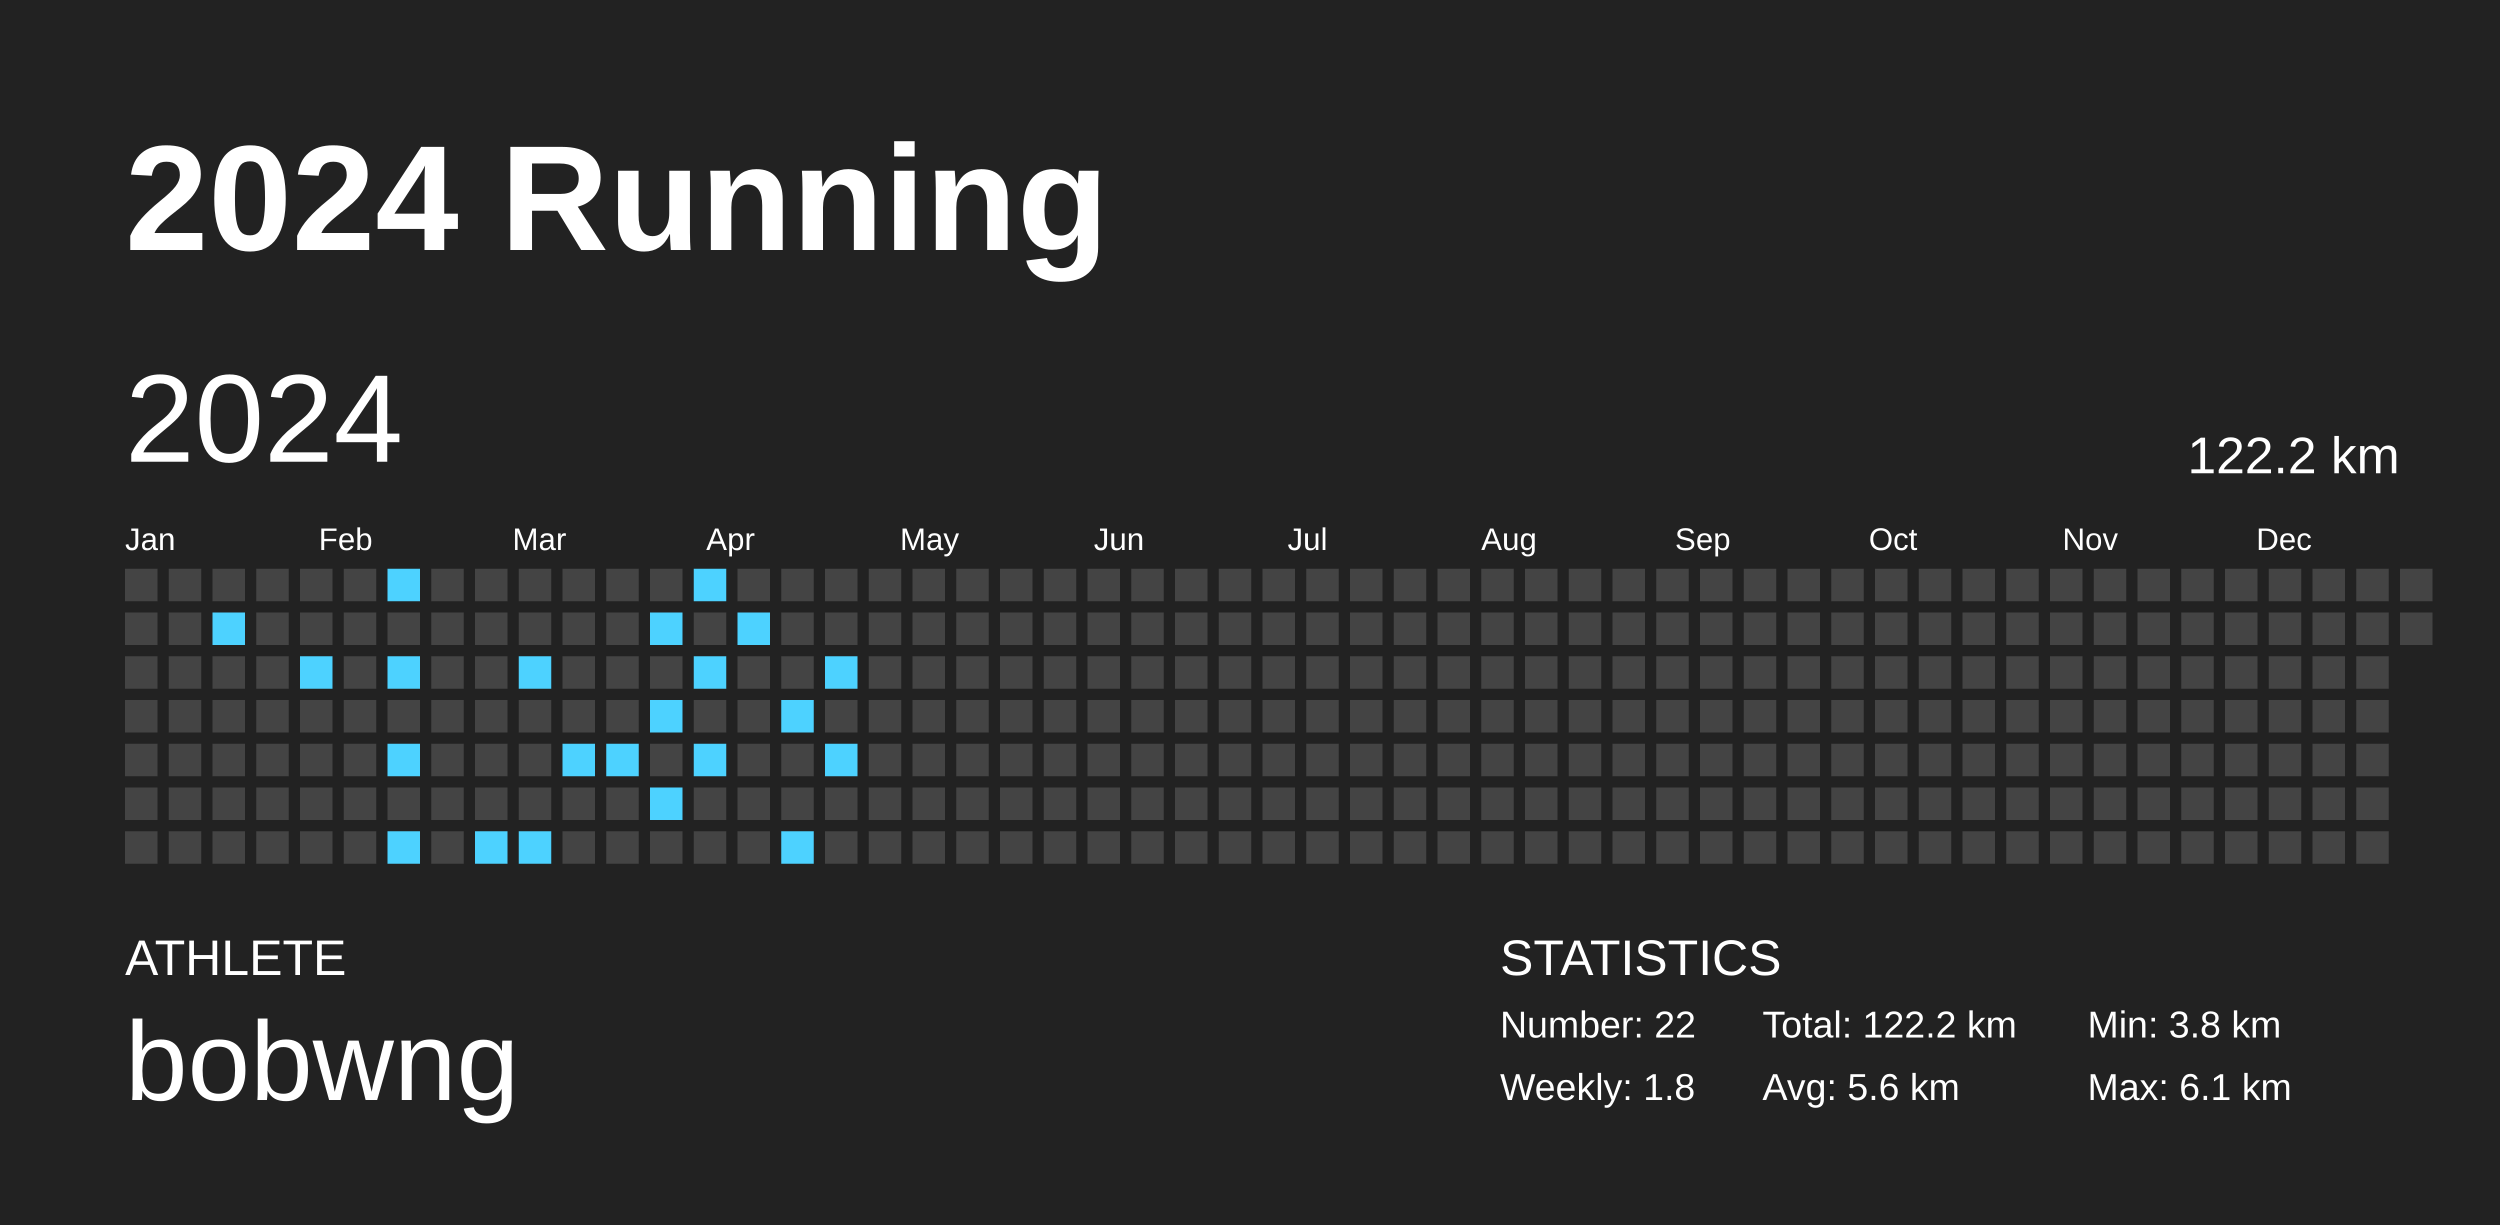
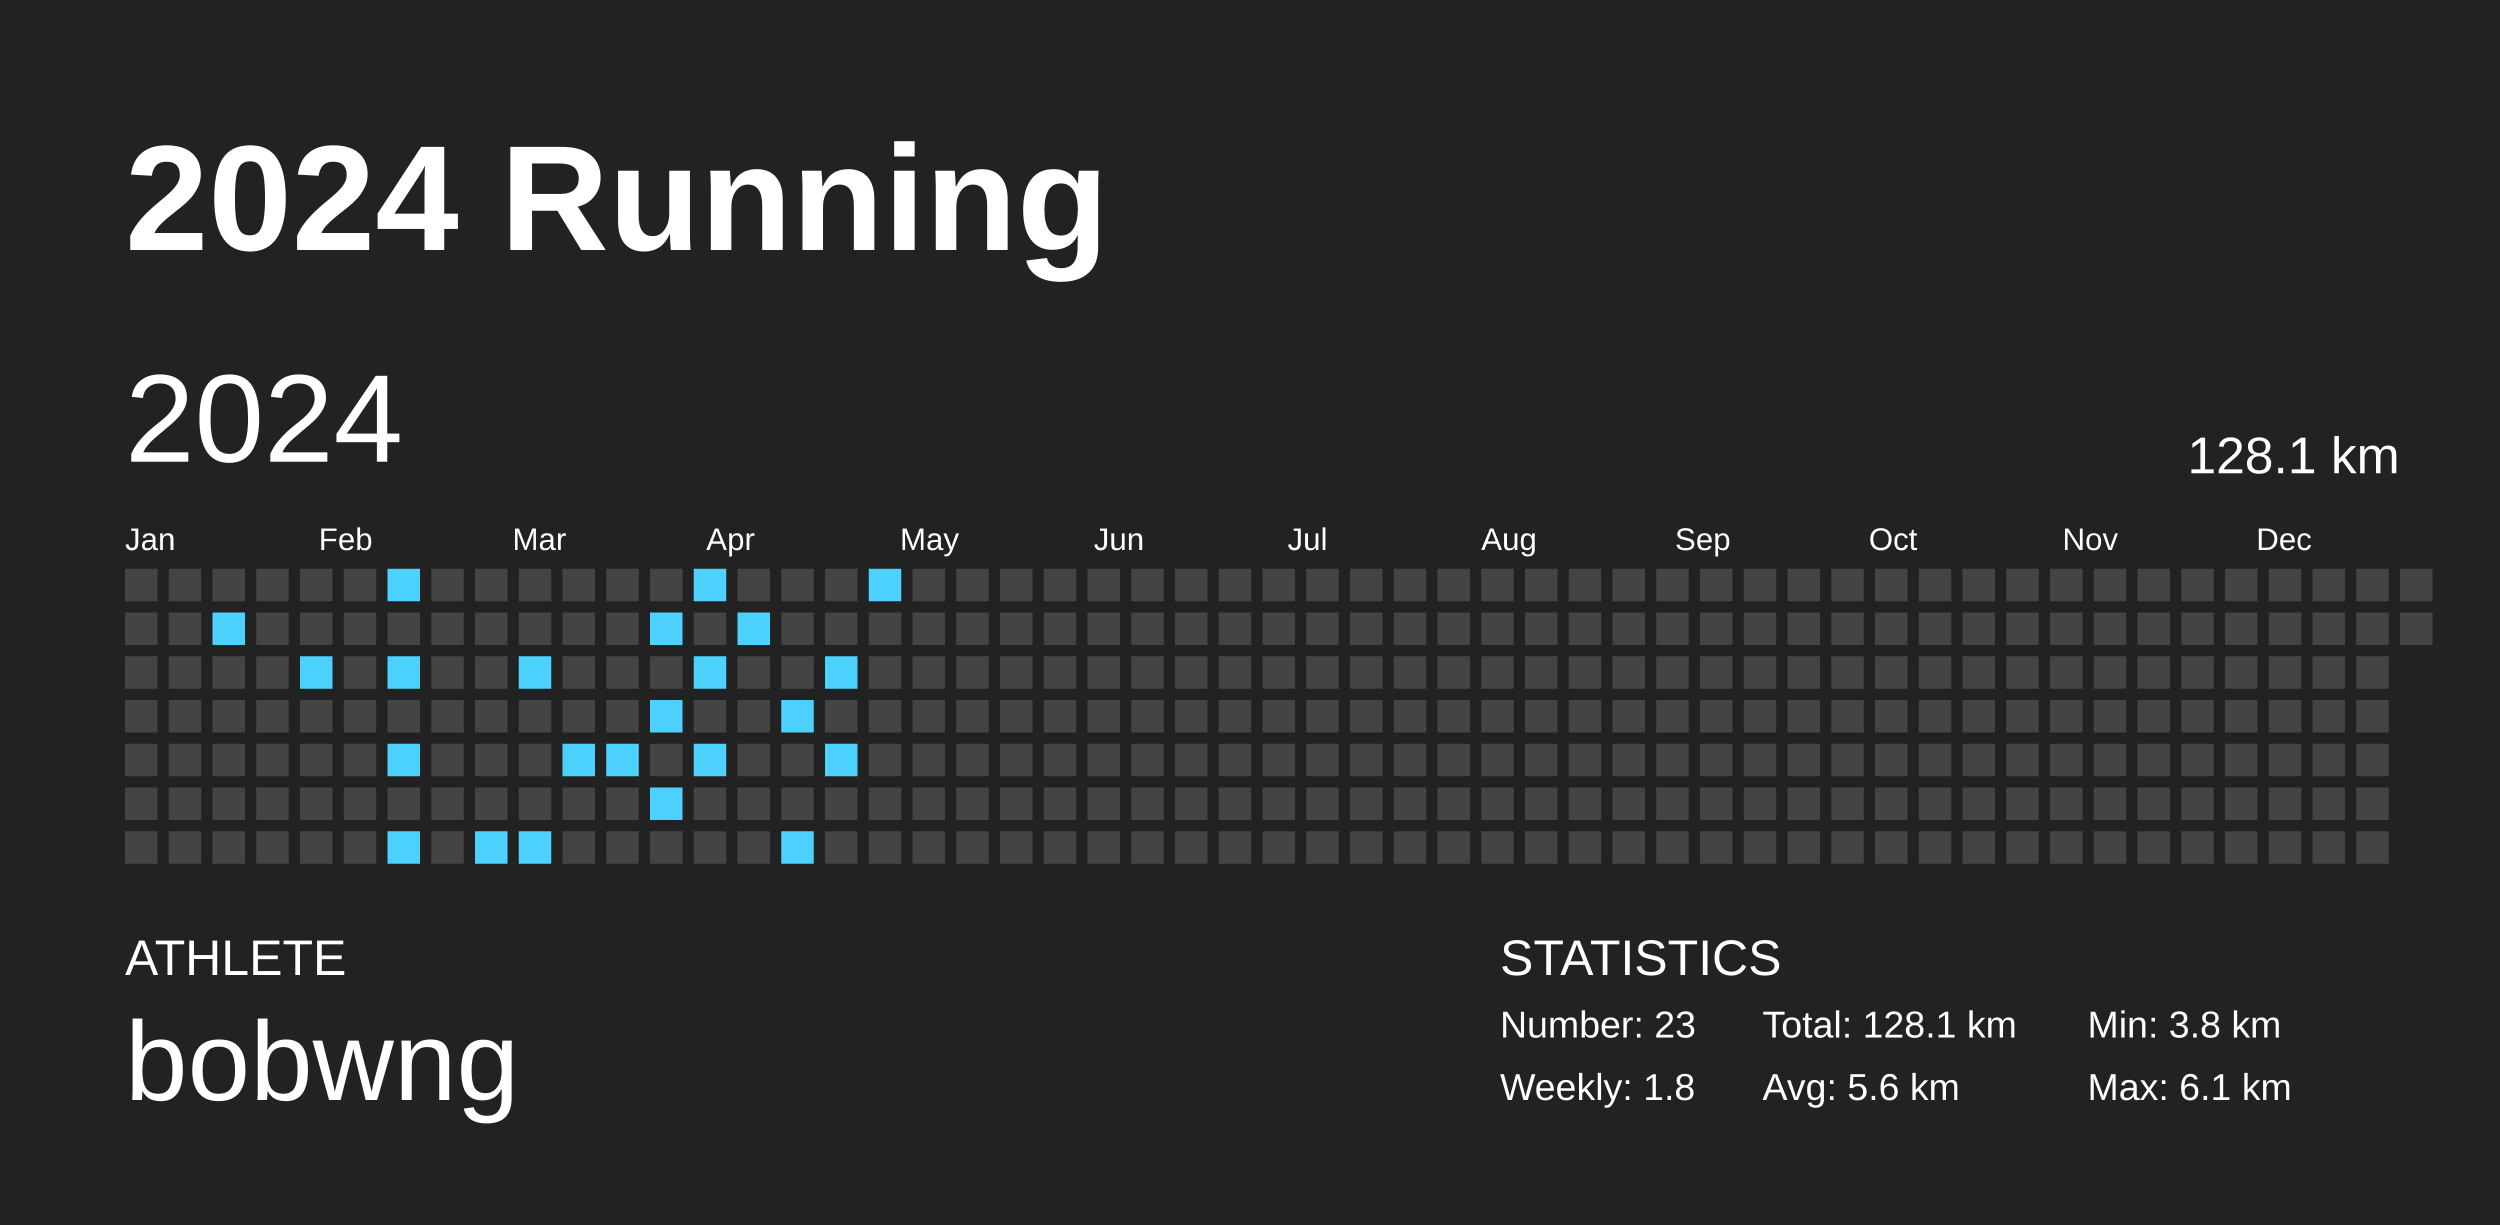
<svg xmlns="http://www.w3.org/2000/svg" baseProfile="full" height="98mm" version="1.1" viewBox="0,0,200,98" width="200mm">
  <defs />
  <rect fill="#222222" height="98" width="200" x="0" y="0" />
  <text fill="#FFFFFF" style="font-size:12px; font-family:Arial; font-weight:bold;" x="10" y="20">2024 Running</text>
  <text fill="#FFFFFF" style="font-size:4px; font-family:Arial" x="10" y="78">ATHLETE</text>
  <text fill="#FFFFFF" style="font-size:9px; font-family:Arial" x="10" y="88">bobwng</text>
  <text fill="#FFFFFF" style="font-size:4px; font-family:Arial" x="120" y="78">STATISTICS</text>
-   <text fill="#FFFFFF" style="font-size:3px; font-family:Arial" x="120" y="83">Number: 22</text>
+   <text fill="#FFFFFF" style="font-size:3px; font-family:Arial" x="120" y="83">Number: 23</text>
  <text fill="#FFFFFF" style="font-size:3px; font-family:Arial" x="120" y="88">Weekly: 1.8</text>
-   <text fill="#FFFFFF" style="font-size:3px; font-family:Arial" x="141" y="83">Total: 122.2 km</text>
+   <text fill="#FFFFFF" style="font-size:3px; font-family:Arial" x="141" y="83">Total: 128.1 km</text>
  <text fill="#FFFFFF" style="font-size:3px; font-family:Arial" x="141" y="88">Avg: 5.6 km</text>
  <text fill="#FFFFFF" style="font-size:3px; font-family:Arial" x="167" y="83">Min: 3.8 km</text>
  <text fill="#FFFFFF" style="font-size:3px; font-family:Arial" x="167" y="88">Max: 6.1 km</text>
  <text dominant-baseline="hanging" fill="#FFFFFF" style="font-size:10.0px; font-family:Arial;" x="10" y="30">2024</text>
-   <text dominant-baseline="hanging" fill="#FFFFFF" style="font-size:4.125px; font-family:Arial;" x="175" y="35">122.2 km</text>
+   <text dominant-baseline="hanging" fill="#FFFFFF" style="font-size:4.125px; font-family:Arial;" x="175" y="35">128.1 km</text>
  <text fill="#FFFFFF" style="font-size:2.5px; font-family:Arial" x="10.0" y="44">Jan</text>
  <text fill="#FFFFFF" style="font-size:2.5px; font-family:Arial" x="25.5" y="44">Feb</text>
  <text fill="#FFFFFF" style="font-size:2.5px; font-family:Arial" x="41.0" y="44">Mar</text>
  <text fill="#FFFFFF" style="font-size:2.5px; font-family:Arial" x="56.5" y="44">Apr</text>
  <text fill="#FFFFFF" style="font-size:2.5px; font-family:Arial" x="72.0" y="44">May</text>
  <text fill="#FFFFFF" style="font-size:2.5px; font-family:Arial" x="87.5" y="44">Jun</text>
  <text fill="#FFFFFF" style="font-size:2.5px; font-family:Arial" x="103.0" y="44">Jul</text>
  <text fill="#FFFFFF" style="font-size:2.5px; font-family:Arial" x="118.5" y="44">Aug</text>
  <text fill="#FFFFFF" style="font-size:2.5px; font-family:Arial" x="134.0" y="44">Sep</text>
  <text fill="#FFFFFF" style="font-size:2.5px; font-family:Arial" x="149.5" y="44">Oct</text>
  <text fill="#FFFFFF" style="font-size:2.5px; font-family:Arial" x="165.0" y="44">Nov</text>
  <text fill="#FFFFFF" style="font-size:2.5px; font-family:Arial" x="180.5" y="44">Dec</text>
  <rect fill="#444444" height="2.6" width="2.6" x="10.0" y="45.5" />
  <rect fill="#444444" height="2.6" width="2.6" x="10.0" y="49.0" />
  <rect fill="#444444" height="2.6" width="2.6" x="10.0" y="52.5" />
  <rect fill="#444444" height="2.6" width="2.6" x="10.0" y="56.0" />
  <rect fill="#444444" height="2.6" width="2.6" x="10.0" y="59.5" />
  <rect fill="#444444" height="2.6" width="2.6" x="10.0" y="63.0" />
  <rect fill="#444444" height="2.6" width="2.6" x="10.0" y="66.5" />
  <rect fill="#444444" height="2.6" width="2.6" x="13.5" y="45.5" />
  <rect fill="#444444" height="2.6" width="2.6" x="13.5" y="49.0" />
  <rect fill="#444444" height="2.6" width="2.6" x="13.5" y="52.5" />
  <rect fill="#444444" height="2.6" width="2.6" x="13.5" y="56.0" />
  <rect fill="#444444" height="2.6" width="2.6" x="13.5" y="59.5" />
  <rect fill="#444444" height="2.6" width="2.6" x="13.5" y="63.0" />
  <rect fill="#444444" height="2.6" width="2.6" x="13.5" y="66.5" />
  <rect fill="#444444" height="2.6" width="2.6" x="17.0" y="45.5" />
  <rect fill="#4dd2ff" height="2.6" width="2.6" x="17.0" y="49.0" />
  <rect fill="#444444" height="2.6" width="2.6" x="17.0" y="52.5" />
  <rect fill="#444444" height="2.6" width="2.6" x="17.0" y="56.0" />
  <rect fill="#444444" height="2.6" width="2.6" x="17.0" y="59.5" />
  <rect fill="#444444" height="2.6" width="2.6" x="17.0" y="63.0" />
  <rect fill="#444444" height="2.6" width="2.6" x="17.0" y="66.5" />
  <rect fill="#444444" height="2.6" width="2.6" x="20.5" y="45.5" />
  <rect fill="#444444" height="2.6" width="2.6" x="20.5" y="49.0" />
  <rect fill="#444444" height="2.6" width="2.6" x="20.5" y="52.5" />
  <rect fill="#444444" height="2.6" width="2.6" x="20.5" y="56.0" />
  <rect fill="#444444" height="2.6" width="2.6" x="20.5" y="59.5" />
  <rect fill="#444444" height="2.6" width="2.6" x="20.5" y="63.0" />
  <rect fill="#444444" height="2.6" width="2.6" x="20.5" y="66.5" />
  <rect fill="#444444" height="2.6" width="2.6" x="24.0" y="45.5" />
  <rect fill="#444444" height="2.6" width="2.6" x="24.0" y="49.0" />
  <rect fill="#4dd2ff" height="2.6" width="2.6" x="24.0" y="52.5" />
  <rect fill="#444444" height="2.6" width="2.6" x="24.0" y="56.0" />
  <rect fill="#444444" height="2.6" width="2.6" x="24.0" y="59.5" />
  <rect fill="#444444" height="2.6" width="2.6" x="24.0" y="63.0" />
  <rect fill="#444444" height="2.6" width="2.6" x="24.0" y="66.5" />
  <rect fill="#444444" height="2.6" width="2.6" x="27.5" y="45.5" />
  <rect fill="#444444" height="2.6" width="2.6" x="27.5" y="49.0" />
  <rect fill="#444444" height="2.6" width="2.6" x="27.5" y="52.5" />
  <rect fill="#444444" height="2.6" width="2.6" x="27.5" y="56.0" />
  <rect fill="#444444" height="2.6" width="2.6" x="27.5" y="59.5" />
  <rect fill="#444444" height="2.6" width="2.6" x="27.5" y="63.0" />
  <rect fill="#444444" height="2.6" width="2.6" x="27.5" y="66.5" />
  <rect fill="#4dd2ff" height="2.6" width="2.6" x="31.0" y="45.5" />
  <rect fill="#444444" height="2.6" width="2.6" x="31.0" y="49.0" />
  <rect fill="#4dd2ff" height="2.6" width="2.6" x="31.0" y="52.5" />
  <rect fill="#444444" height="2.6" width="2.6" x="31.0" y="56.0" />
  <rect fill="#4dd2ff" height="2.6" width="2.6" x="31.0" y="59.5" />
  <rect fill="#444444" height="2.6" width="2.6" x="31.0" y="63.0" />
  <rect fill="#4dd2ff" height="2.6" width="2.6" x="31.0" y="66.5" />
  <rect fill="#444444" height="2.6" width="2.6" x="34.5" y="45.5" />
  <rect fill="#444444" height="2.6" width="2.6" x="34.5" y="49.0" />
  <rect fill="#444444" height="2.6" width="2.6" x="34.5" y="52.5" />
  <rect fill="#444444" height="2.6" width="2.6" x="34.5" y="56.0" />
  <rect fill="#444444" height="2.6" width="2.6" x="34.5" y="59.5" />
  <rect fill="#444444" height="2.6" width="2.6" x="34.5" y="63.0" />
  <rect fill="#444444" height="2.6" width="2.6" x="34.5" y="66.5" />
  <rect fill="#444444" height="2.6" width="2.6" x="38.0" y="45.5" />
  <rect fill="#444444" height="2.6" width="2.6" x="38.0" y="49.0" />
  <rect fill="#444444" height="2.6" width="2.6" x="38.0" y="52.5" />
  <rect fill="#444444" height="2.6" width="2.6" x="38.0" y="56.0" />
  <rect fill="#444444" height="2.6" width="2.6" x="38.0" y="59.5" />
  <rect fill="#444444" height="2.6" width="2.6" x="38.0" y="63.0" />
  <rect fill="#4dd2ff" height="2.6" width="2.6" x="38.0" y="66.5" />
  <rect fill="#444444" height="2.6" width="2.6" x="41.5" y="45.5" />
  <rect fill="#444444" height="2.6" width="2.6" x="41.5" y="49.0" />
  <rect fill="#4dd2ff" height="2.6" width="2.6" x="41.5" y="52.5" />
  <rect fill="#444444" height="2.6" width="2.6" x="41.5" y="56.0" />
  <rect fill="#444444" height="2.6" width="2.6" x="41.5" y="59.5" />
  <rect fill="#444444" height="2.6" width="2.6" x="41.5" y="63.0" />
  <rect fill="#4dd2ff" height="2.6" width="2.6" x="41.5" y="66.5" />
  <rect fill="#444444" height="2.6" width="2.6" x="45.0" y="45.5" />
  <rect fill="#444444" height="2.6" width="2.6" x="45.0" y="49.0" />
  <rect fill="#444444" height="2.6" width="2.6" x="45.0" y="52.5" />
  <rect fill="#444444" height="2.6" width="2.6" x="45.0" y="56.0" />
  <rect fill="#4dd2ff" height="2.6" width="2.6" x="45.0" y="59.5" />
  <rect fill="#444444" height="2.6" width="2.6" x="45.0" y="63.0" />
  <rect fill="#444444" height="2.6" width="2.6" x="45.0" y="66.5" />
  <rect fill="#444444" height="2.6" width="2.6" x="48.5" y="45.5" />
  <rect fill="#444444" height="2.6" width="2.6" x="48.5" y="49.0" />
  <rect fill="#444444" height="2.6" width="2.6" x="48.5" y="52.5" />
  <rect fill="#444444" height="2.6" width="2.6" x="48.5" y="56.0" />
  <rect fill="#4dd2ff" height="2.6" width="2.6" x="48.5" y="59.5" />
  <rect fill="#444444" height="2.6" width="2.6" x="48.5" y="63.0" />
  <rect fill="#444444" height="2.6" width="2.6" x="48.5" y="66.5" />
  <rect fill="#444444" height="2.6" width="2.6" x="52.0" y="45.5" />
  <rect fill="#4dd2ff" height="2.6" width="2.6" x="52.0" y="49.0" />
  <rect fill="#444444" height="2.6" width="2.6" x="52.0" y="52.5" />
  <rect fill="#4dd2ff" height="2.6" width="2.6" x="52.0" y="56.0" />
  <rect fill="#444444" height="2.6" width="2.6" x="52.0" y="59.5" />
  <rect fill="#4dd2ff" height="2.6" width="2.6" x="52.0" y="63.0" />
  <rect fill="#444444" height="2.6" width="2.6" x="52.0" y="66.5" />
  <rect fill="#4dd2ff" height="2.6" width="2.6" x="55.5" y="45.5" />
  <rect fill="#444444" height="2.6" width="2.6" x="55.5" y="49.0" />
  <rect fill="#4dd2ff" height="2.6" width="2.6" x="55.5" y="52.5" />
  <rect fill="#444444" height="2.6" width="2.6" x="55.5" y="56.0" />
  <rect fill="#4dd2ff" height="2.6" width="2.6" x="55.5" y="59.5" />
  <rect fill="#444444" height="2.6" width="2.6" x="55.5" y="63.0" />
  <rect fill="#444444" height="2.6" width="2.6" x="55.5" y="66.5" />
  <rect fill="#444444" height="2.6" width="2.6" x="59.0" y="45.5" />
  <rect fill="#4dd2ff" height="2.6" width="2.6" x="59.0" y="49.0" />
  <rect fill="#444444" height="2.6" width="2.6" x="59.0" y="52.5" />
  <rect fill="#444444" height="2.6" width="2.6" x="59.0" y="56.0" />
  <rect fill="#444444" height="2.6" width="2.6" x="59.0" y="59.5" />
  <rect fill="#444444" height="2.6" width="2.6" x="59.0" y="63.0" />
  <rect fill="#444444" height="2.6" width="2.6" x="59.0" y="66.5" />
  <rect fill="#444444" height="2.6" width="2.6" x="62.5" y="45.5" />
  <rect fill="#444444" height="2.6" width="2.6" x="62.5" y="49.0" />
  <rect fill="#444444" height="2.6" width="2.6" x="62.5" y="52.5" />
  <rect fill="#4dd2ff" height="2.6" width="2.6" x="62.5" y="56.0" />
  <rect fill="#444444" height="2.6" width="2.6" x="62.5" y="59.5" />
  <rect fill="#444444" height="2.6" width="2.6" x="62.5" y="63.0" />
  <rect fill="#4dd2ff" height="2.6" width="2.6" x="62.5" y="66.5" />
  <rect fill="#444444" height="2.6" width="2.6" x="66.0" y="45.5" />
  <rect fill="#444444" height="2.6" width="2.6" x="66.0" y="49.0" />
  <rect fill="#4dd2ff" height="2.6" width="2.6" x="66.0" y="52.5" />
  <rect fill="#444444" height="2.6" width="2.6" x="66.0" y="56.0" />
  <rect fill="#4dd2ff" height="2.6" width="2.6" x="66.0" y="59.5" />
  <rect fill="#444444" height="2.6" width="2.6" x="66.0" y="63.0" />
  <rect fill="#444444" height="2.6" width="2.6" x="66.0" y="66.5" />
-   <rect fill="#444444" height="2.6" width="2.6" x="69.5" y="45.5" />
+   <rect fill="#4dd2ff" height="2.6" width="2.6" x="69.5" y="45.5" />
  <rect fill="#444444" height="2.6" width="2.6" x="69.5" y="49.0" />
  <rect fill="#444444" height="2.6" width="2.6" x="69.5" y="52.5" />
  <rect fill="#444444" height="2.6" width="2.6" x="69.5" y="56.0" />
  <rect fill="#444444" height="2.6" width="2.6" x="69.5" y="59.5" />
  <rect fill="#444444" height="2.6" width="2.6" x="69.5" y="63.0" />
  <rect fill="#444444" height="2.6" width="2.6" x="69.5" y="66.5" />
  <rect fill="#444444" height="2.6" width="2.6" x="73.0" y="45.5" />
  <rect fill="#444444" height="2.6" width="2.6" x="73.0" y="49.0" />
  <rect fill="#444444" height="2.6" width="2.6" x="73.0" y="52.5" />
  <rect fill="#444444" height="2.6" width="2.6" x="73.0" y="56.0" />
  <rect fill="#444444" height="2.6" width="2.6" x="73.0" y="59.5" />
  <rect fill="#444444" height="2.6" width="2.6" x="73.0" y="63.0" />
  <rect fill="#444444" height="2.6" width="2.6" x="73.0" y="66.5" />
  <rect fill="#444444" height="2.6" width="2.6" x="76.5" y="45.5" />
  <rect fill="#444444" height="2.6" width="2.6" x="76.5" y="49.0" />
  <rect fill="#444444" height="2.6" width="2.6" x="76.5" y="52.5" />
  <rect fill="#444444" height="2.6" width="2.6" x="76.5" y="56.0" />
  <rect fill="#444444" height="2.6" width="2.6" x="76.5" y="59.5" />
  <rect fill="#444444" height="2.6" width="2.6" x="76.5" y="63.0" />
  <rect fill="#444444" height="2.6" width="2.6" x="76.5" y="66.5" />
  <rect fill="#444444" height="2.6" width="2.6" x="80.0" y="45.5" />
  <rect fill="#444444" height="2.6" width="2.6" x="80.0" y="49.0" />
  <rect fill="#444444" height="2.6" width="2.6" x="80.0" y="52.5" />
  <rect fill="#444444" height="2.6" width="2.6" x="80.0" y="56.0" />
  <rect fill="#444444" height="2.6" width="2.6" x="80.0" y="59.5" />
  <rect fill="#444444" height="2.6" width="2.6" x="80.0" y="63.0" />
  <rect fill="#444444" height="2.6" width="2.6" x="80.0" y="66.5" />
  <rect fill="#444444" height="2.6" width="2.6" x="83.5" y="45.5" />
  <rect fill="#444444" height="2.6" width="2.6" x="83.5" y="49.0" />
  <rect fill="#444444" height="2.6" width="2.6" x="83.5" y="52.5" />
  <rect fill="#444444" height="2.6" width="2.6" x="83.5" y="56.0" />
  <rect fill="#444444" height="2.6" width="2.6" x="83.5" y="59.5" />
  <rect fill="#444444" height="2.6" width="2.6" x="83.5" y="63.0" />
  <rect fill="#444444" height="2.6" width="2.6" x="83.5" y="66.5" />
  <rect fill="#444444" height="2.6" width="2.6" x="87.0" y="45.5" />
  <rect fill="#444444" height="2.6" width="2.6" x="87.0" y="49.0" />
  <rect fill="#444444" height="2.6" width="2.6" x="87.0" y="52.5" />
  <rect fill="#444444" height="2.6" width="2.6" x="87.0" y="56.0" />
  <rect fill="#444444" height="2.6" width="2.6" x="87.0" y="59.5" />
  <rect fill="#444444" height="2.6" width="2.6" x="87.0" y="63.0" />
  <rect fill="#444444" height="2.6" width="2.6" x="87.0" y="66.5" />
  <rect fill="#444444" height="2.6" width="2.6" x="90.5" y="45.5" />
  <rect fill="#444444" height="2.6" width="2.6" x="90.5" y="49.0" />
  <rect fill="#444444" height="2.6" width="2.6" x="90.5" y="52.5" />
  <rect fill="#444444" height="2.6" width="2.6" x="90.5" y="56.0" />
  <rect fill="#444444" height="2.6" width="2.6" x="90.5" y="59.5" />
  <rect fill="#444444" height="2.6" width="2.6" x="90.5" y="63.0" />
  <rect fill="#444444" height="2.6" width="2.6" x="90.5" y="66.5" />
  <rect fill="#444444" height="2.6" width="2.6" x="94.0" y="45.5" />
  <rect fill="#444444" height="2.6" width="2.6" x="94.0" y="49.0" />
  <rect fill="#444444" height="2.6" width="2.6" x="94.0" y="52.5" />
  <rect fill="#444444" height="2.6" width="2.6" x="94.0" y="56.0" />
  <rect fill="#444444" height="2.6" width="2.6" x="94.0" y="59.5" />
  <rect fill="#444444" height="2.6" width="2.6" x="94.0" y="63.0" />
  <rect fill="#444444" height="2.6" width="2.6" x="94.0" y="66.5" />
  <rect fill="#444444" height="2.6" width="2.6" x="97.5" y="45.5" />
  <rect fill="#444444" height="2.6" width="2.6" x="97.5" y="49.0" />
  <rect fill="#444444" height="2.6" width="2.6" x="97.5" y="52.5" />
  <rect fill="#444444" height="2.6" width="2.6" x="97.5" y="56.0" />
  <rect fill="#444444" height="2.6" width="2.6" x="97.5" y="59.5" />
  <rect fill="#444444" height="2.6" width="2.6" x="97.5" y="63.0" />
  <rect fill="#444444" height="2.6" width="2.6" x="97.5" y="66.5" />
  <rect fill="#444444" height="2.6" width="2.6" x="101.0" y="45.5" />
  <rect fill="#444444" height="2.6" width="2.6" x="101.0" y="49.0" />
  <rect fill="#444444" height="2.6" width="2.6" x="101.0" y="52.5" />
  <rect fill="#444444" height="2.6" width="2.6" x="101.0" y="56.0" />
  <rect fill="#444444" height="2.6" width="2.6" x="101.0" y="59.5" />
  <rect fill="#444444" height="2.6" width="2.6" x="101.0" y="63.0" />
  <rect fill="#444444" height="2.6" width="2.6" x="101.0" y="66.5" />
  <rect fill="#444444" height="2.6" width="2.6" x="104.5" y="45.5" />
  <rect fill="#444444" height="2.6" width="2.6" x="104.5" y="49.0" />
  <rect fill="#444444" height="2.6" width="2.6" x="104.5" y="52.5" />
  <rect fill="#444444" height="2.6" width="2.6" x="104.5" y="56.0" />
  <rect fill="#444444" height="2.6" width="2.6" x="104.5" y="59.5" />
  <rect fill="#444444" height="2.6" width="2.6" x="104.5" y="63.0" />
  <rect fill="#444444" height="2.6" width="2.6" x="104.5" y="66.5" />
  <rect fill="#444444" height="2.6" width="2.6" x="108.0" y="45.5" />
  <rect fill="#444444" height="2.6" width="2.6" x="108.0" y="49.0" />
  <rect fill="#444444" height="2.6" width="2.6" x="108.0" y="52.5" />
  <rect fill="#444444" height="2.6" width="2.6" x="108.0" y="56.0" />
  <rect fill="#444444" height="2.6" width="2.6" x="108.0" y="59.5" />
  <rect fill="#444444" height="2.6" width="2.6" x="108.0" y="63.0" />
  <rect fill="#444444" height="2.6" width="2.6" x="108.0" y="66.5" />
  <rect fill="#444444" height="2.6" width="2.6" x="111.5" y="45.5" />
  <rect fill="#444444" height="2.6" width="2.6" x="111.5" y="49.0" />
  <rect fill="#444444" height="2.6" width="2.6" x="111.5" y="52.5" />
  <rect fill="#444444" height="2.6" width="2.6" x="111.5" y="56.0" />
  <rect fill="#444444" height="2.6" width="2.6" x="111.5" y="59.5" />
  <rect fill="#444444" height="2.6" width="2.6" x="111.5" y="63.0" />
  <rect fill="#444444" height="2.6" width="2.6" x="111.5" y="66.5" />
  <rect fill="#444444" height="2.6" width="2.6" x="115.0" y="45.5" />
  <rect fill="#444444" height="2.6" width="2.6" x="115.0" y="49.0" />
  <rect fill="#444444" height="2.6" width="2.6" x="115.0" y="52.5" />
  <rect fill="#444444" height="2.6" width="2.6" x="115.0" y="56.0" />
  <rect fill="#444444" height="2.6" width="2.6" x="115.0" y="59.5" />
  <rect fill="#444444" height="2.6" width="2.6" x="115.0" y="63.0" />
  <rect fill="#444444" height="2.6" width="2.6" x="115.0" y="66.5" />
  <rect fill="#444444" height="2.6" width="2.6" x="118.5" y="45.5" />
  <rect fill="#444444" height="2.6" width="2.6" x="118.5" y="49.0" />
  <rect fill="#444444" height="2.6" width="2.6" x="118.5" y="52.5" />
  <rect fill="#444444" height="2.6" width="2.6" x="118.5" y="56.0" />
  <rect fill="#444444" height="2.6" width="2.6" x="118.5" y="59.5" />
  <rect fill="#444444" height="2.6" width="2.6" x="118.5" y="63.0" />
  <rect fill="#444444" height="2.6" width="2.6" x="118.5" y="66.5" />
  <rect fill="#444444" height="2.6" width="2.6" x="122.0" y="45.5" />
  <rect fill="#444444" height="2.6" width="2.6" x="122.0" y="49.0" />
  <rect fill="#444444" height="2.6" width="2.6" x="122.0" y="52.5" />
  <rect fill="#444444" height="2.6" width="2.6" x="122.0" y="56.0" />
  <rect fill="#444444" height="2.6" width="2.6" x="122.0" y="59.5" />
  <rect fill="#444444" height="2.6" width="2.6" x="122.0" y="63.0" />
  <rect fill="#444444" height="2.6" width="2.6" x="122.0" y="66.5" />
  <rect fill="#444444" height="2.6" width="2.6" x="125.5" y="45.5" />
  <rect fill="#444444" height="2.6" width="2.6" x="125.5" y="49.0" />
  <rect fill="#444444" height="2.6" width="2.6" x="125.5" y="52.5" />
  <rect fill="#444444" height="2.6" width="2.6" x="125.5" y="56.0" />
  <rect fill="#444444" height="2.6" width="2.6" x="125.5" y="59.5" />
  <rect fill="#444444" height="2.6" width="2.6" x="125.5" y="63.0" />
  <rect fill="#444444" height="2.6" width="2.6" x="125.5" y="66.5" />
  <rect fill="#444444" height="2.6" width="2.6" x="129.0" y="45.5" />
  <rect fill="#444444" height="2.6" width="2.6" x="129.0" y="49.0" />
  <rect fill="#444444" height="2.6" width="2.6" x="129.0" y="52.5" />
  <rect fill="#444444" height="2.6" width="2.6" x="129.0" y="56.0" />
  <rect fill="#444444" height="2.6" width="2.6" x="129.0" y="59.5" />
  <rect fill="#444444" height="2.6" width="2.6" x="129.0" y="63.0" />
  <rect fill="#444444" height="2.6" width="2.6" x="129.0" y="66.5" />
  <rect fill="#444444" height="2.6" width="2.6" x="132.5" y="45.5" />
  <rect fill="#444444" height="2.6" width="2.6" x="132.5" y="49.0" />
  <rect fill="#444444" height="2.6" width="2.6" x="132.5" y="52.5" />
  <rect fill="#444444" height="2.6" width="2.6" x="132.5" y="56.0" />
  <rect fill="#444444" height="2.6" width="2.6" x="132.5" y="59.5" />
  <rect fill="#444444" height="2.6" width="2.6" x="132.5" y="63.0" />
  <rect fill="#444444" height="2.6" width="2.6" x="132.5" y="66.5" />
  <rect fill="#444444" height="2.6" width="2.6" x="136.0" y="45.5" />
  <rect fill="#444444" height="2.6" width="2.6" x="136.0" y="49.0" />
  <rect fill="#444444" height="2.6" width="2.6" x="136.0" y="52.5" />
  <rect fill="#444444" height="2.6" width="2.6" x="136.0" y="56.0" />
  <rect fill="#444444" height="2.6" width="2.6" x="136.0" y="59.5" />
  <rect fill="#444444" height="2.6" width="2.6" x="136.0" y="63.0" />
  <rect fill="#444444" height="2.6" width="2.6" x="136.0" y="66.5" />
  <rect fill="#444444" height="2.6" width="2.6" x="139.5" y="45.5" />
  <rect fill="#444444" height="2.6" width="2.6" x="139.5" y="49.0" />
  <rect fill="#444444" height="2.6" width="2.6" x="139.5" y="52.5" />
  <rect fill="#444444" height="2.6" width="2.6" x="139.5" y="56.0" />
  <rect fill="#444444" height="2.6" width="2.6" x="139.5" y="59.5" />
  <rect fill="#444444" height="2.6" width="2.6" x="139.5" y="63.0" />
  <rect fill="#444444" height="2.6" width="2.6" x="139.5" y="66.5" />
  <rect fill="#444444" height="2.6" width="2.6" x="143.0" y="45.5" />
  <rect fill="#444444" height="2.6" width="2.6" x="143.0" y="49.0" />
  <rect fill="#444444" height="2.6" width="2.6" x="143.0" y="52.5" />
  <rect fill="#444444" height="2.6" width="2.6" x="143.0" y="56.0" />
  <rect fill="#444444" height="2.6" width="2.6" x="143.0" y="59.5" />
  <rect fill="#444444" height="2.6" width="2.6" x="143.0" y="63.0" />
  <rect fill="#444444" height="2.6" width="2.6" x="143.0" y="66.5" />
  <rect fill="#444444" height="2.6" width="2.6" x="146.5" y="45.5" />
  <rect fill="#444444" height="2.6" width="2.6" x="146.5" y="49.0" />
  <rect fill="#444444" height="2.6" width="2.6" x="146.5" y="52.5" />
  <rect fill="#444444" height="2.6" width="2.6" x="146.5" y="56.0" />
  <rect fill="#444444" height="2.6" width="2.6" x="146.5" y="59.5" />
  <rect fill="#444444" height="2.6" width="2.6" x="146.5" y="63.0" />
  <rect fill="#444444" height="2.6" width="2.6" x="146.5" y="66.5" />
  <rect fill="#444444" height="2.6" width="2.6" x="150.0" y="45.5" />
  <rect fill="#444444" height="2.6" width="2.6" x="150.0" y="49.0" />
  <rect fill="#444444" height="2.6" width="2.6" x="150.0" y="52.5" />
  <rect fill="#444444" height="2.6" width="2.6" x="150.0" y="56.0" />
  <rect fill="#444444" height="2.6" width="2.6" x="150.0" y="59.5" />
  <rect fill="#444444" height="2.6" width="2.6" x="150.0" y="63.0" />
  <rect fill="#444444" height="2.6" width="2.6" x="150.0" y="66.5" />
  <rect fill="#444444" height="2.6" width="2.6" x="153.5" y="45.5" />
  <rect fill="#444444" height="2.6" width="2.6" x="153.5" y="49.0" />
  <rect fill="#444444" height="2.6" width="2.6" x="153.5" y="52.5" />
  <rect fill="#444444" height="2.6" width="2.6" x="153.5" y="56.0" />
  <rect fill="#444444" height="2.6" width="2.6" x="153.5" y="59.5" />
  <rect fill="#444444" height="2.6" width="2.6" x="153.5" y="63.0" />
  <rect fill="#444444" height="2.6" width="2.6" x="153.5" y="66.5" />
  <rect fill="#444444" height="2.6" width="2.6" x="157.0" y="45.5" />
  <rect fill="#444444" height="2.6" width="2.6" x="157.0" y="49.0" />
  <rect fill="#444444" height="2.6" width="2.6" x="157.0" y="52.5" />
  <rect fill="#444444" height="2.6" width="2.6" x="157.0" y="56.0" />
  <rect fill="#444444" height="2.6" width="2.6" x="157.0" y="59.5" />
  <rect fill="#444444" height="2.6" width="2.6" x="157.0" y="63.0" />
  <rect fill="#444444" height="2.6" width="2.6" x="157.0" y="66.5" />
  <rect fill="#444444" height="2.6" width="2.6" x="160.5" y="45.5" />
  <rect fill="#444444" height="2.6" width="2.6" x="160.5" y="49.0" />
  <rect fill="#444444" height="2.6" width="2.6" x="160.5" y="52.5" />
  <rect fill="#444444" height="2.6" width="2.6" x="160.5" y="56.0" />
  <rect fill="#444444" height="2.6" width="2.6" x="160.5" y="59.5" />
  <rect fill="#444444" height="2.6" width="2.6" x="160.5" y="63.0" />
  <rect fill="#444444" height="2.6" width="2.6" x="160.5" y="66.5" />
  <rect fill="#444444" height="2.6" width="2.6" x="164.0" y="45.5" />
  <rect fill="#444444" height="2.6" width="2.6" x="164.0" y="49.0" />
  <rect fill="#444444" height="2.6" width="2.6" x="164.0" y="52.5" />
  <rect fill="#444444" height="2.6" width="2.6" x="164.0" y="56.0" />
  <rect fill="#444444" height="2.6" width="2.6" x="164.0" y="59.5" />
  <rect fill="#444444" height="2.6" width="2.6" x="164.0" y="63.0" />
  <rect fill="#444444" height="2.6" width="2.6" x="164.0" y="66.5" />
  <rect fill="#444444" height="2.6" width="2.6" x="167.5" y="45.5" />
  <rect fill="#444444" height="2.6" width="2.6" x="167.5" y="49.0" />
  <rect fill="#444444" height="2.6" width="2.6" x="167.5" y="52.5" />
  <rect fill="#444444" height="2.6" width="2.6" x="167.5" y="56.0" />
  <rect fill="#444444" height="2.6" width="2.6" x="167.5" y="59.5" />
  <rect fill="#444444" height="2.6" width="2.6" x="167.5" y="63.0" />
  <rect fill="#444444" height="2.6" width="2.6" x="167.5" y="66.5" />
  <rect fill="#444444" height="2.6" width="2.6" x="171.0" y="45.5" />
  <rect fill="#444444" height="2.6" width="2.6" x="171.0" y="49.0" />
  <rect fill="#444444" height="2.6" width="2.6" x="171.0" y="52.5" />
  <rect fill="#444444" height="2.6" width="2.6" x="171.0" y="56.0" />
  <rect fill="#444444" height="2.6" width="2.6" x="171.0" y="59.5" />
  <rect fill="#444444" height="2.6" width="2.6" x="171.0" y="63.0" />
  <rect fill="#444444" height="2.6" width="2.6" x="171.0" y="66.5" />
  <rect fill="#444444" height="2.6" width="2.6" x="174.5" y="45.5" />
  <rect fill="#444444" height="2.6" width="2.6" x="174.5" y="49.0" />
  <rect fill="#444444" height="2.6" width="2.6" x="174.5" y="52.5" />
  <rect fill="#444444" height="2.6" width="2.6" x="174.5" y="56.0" />
  <rect fill="#444444" height="2.6" width="2.6" x="174.5" y="59.5" />
  <rect fill="#444444" height="2.6" width="2.6" x="174.5" y="63.0" />
  <rect fill="#444444" height="2.6" width="2.6" x="174.5" y="66.5" />
  <rect fill="#444444" height="2.6" width="2.6" x="178.0" y="45.5" />
  <rect fill="#444444" height="2.6" width="2.6" x="178.0" y="49.0" />
  <rect fill="#444444" height="2.6" width="2.6" x="178.0" y="52.5" />
  <rect fill="#444444" height="2.6" width="2.6" x="178.0" y="56.0" />
  <rect fill="#444444" height="2.6" width="2.6" x="178.0" y="59.5" />
  <rect fill="#444444" height="2.6" width="2.6" x="178.0" y="63.0" />
  <rect fill="#444444" height="2.6" width="2.6" x="178.0" y="66.5" />
  <rect fill="#444444" height="2.6" width="2.6" x="181.5" y="45.5" />
  <rect fill="#444444" height="2.6" width="2.6" x="181.5" y="49.0" />
  <rect fill="#444444" height="2.6" width="2.6" x="181.5" y="52.5" />
  <rect fill="#444444" height="2.6" width="2.6" x="181.5" y="56.0" />
  <rect fill="#444444" height="2.6" width="2.6" x="181.5" y="59.5" />
  <rect fill="#444444" height="2.6" width="2.6" x="181.5" y="63.0" />
  <rect fill="#444444" height="2.6" width="2.6" x="181.5" y="66.5" />
  <rect fill="#444444" height="2.6" width="2.6" x="185.0" y="45.5" />
  <rect fill="#444444" height="2.6" width="2.6" x="185.0" y="49.0" />
  <rect fill="#444444" height="2.6" width="2.6" x="185.0" y="52.5" />
  <rect fill="#444444" height="2.6" width="2.6" x="185.0" y="56.0" />
  <rect fill="#444444" height="2.6" width="2.6" x="185.0" y="59.5" />
  <rect fill="#444444" height="2.6" width="2.6" x="185.0" y="63.0" />
  <rect fill="#444444" height="2.6" width="2.6" x="185.0" y="66.5" />
  <rect fill="#444444" height="2.6" width="2.6" x="188.5" y="45.5" />
  <rect fill="#444444" height="2.6" width="2.6" x="188.5" y="49.0" />
  <rect fill="#444444" height="2.6" width="2.6" x="188.5" y="52.5" />
  <rect fill="#444444" height="2.6" width="2.6" x="188.5" y="56.0" />
  <rect fill="#444444" height="2.6" width="2.6" x="188.5" y="59.5" />
  <rect fill="#444444" height="2.6" width="2.6" x="188.5" y="63.0" />
  <rect fill="#444444" height="2.6" width="2.6" x="188.5" y="66.5" />
  <rect fill="#444444" height="2.6" width="2.6" x="192.0" y="45.5" />
  <rect fill="#444444" height="2.6" width="2.6" x="192.0" y="49.0" />
</svg>
